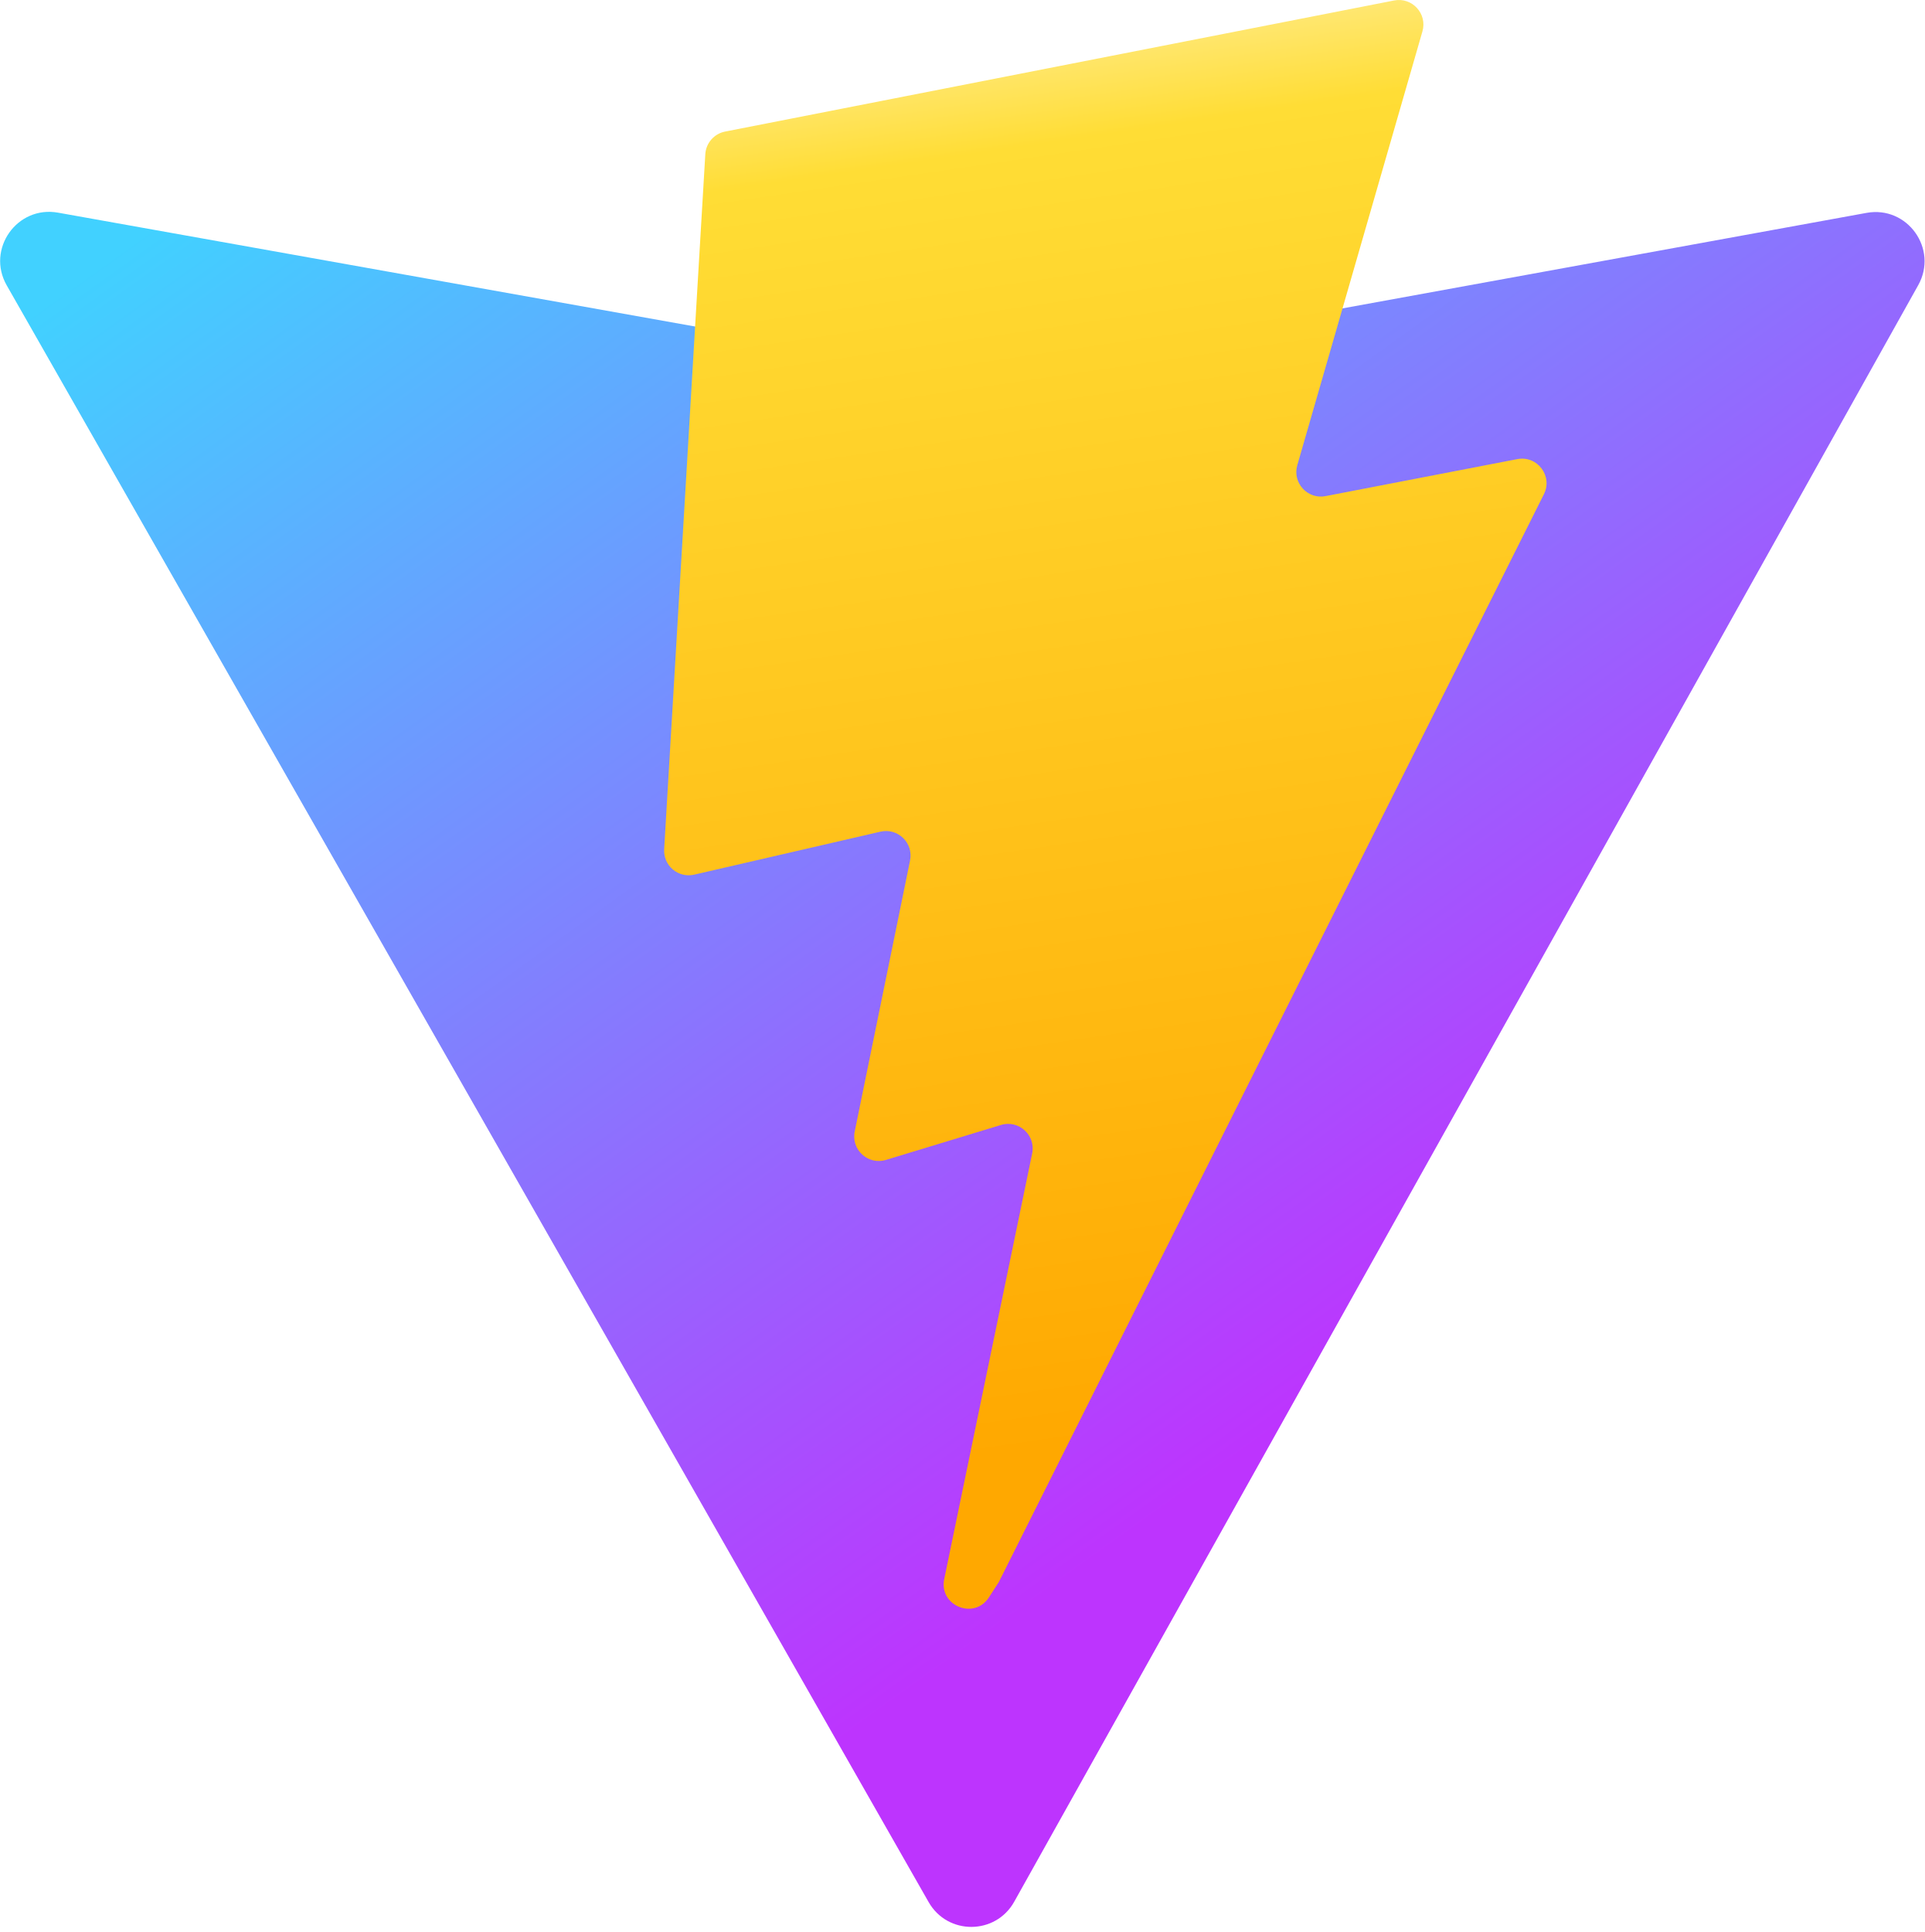
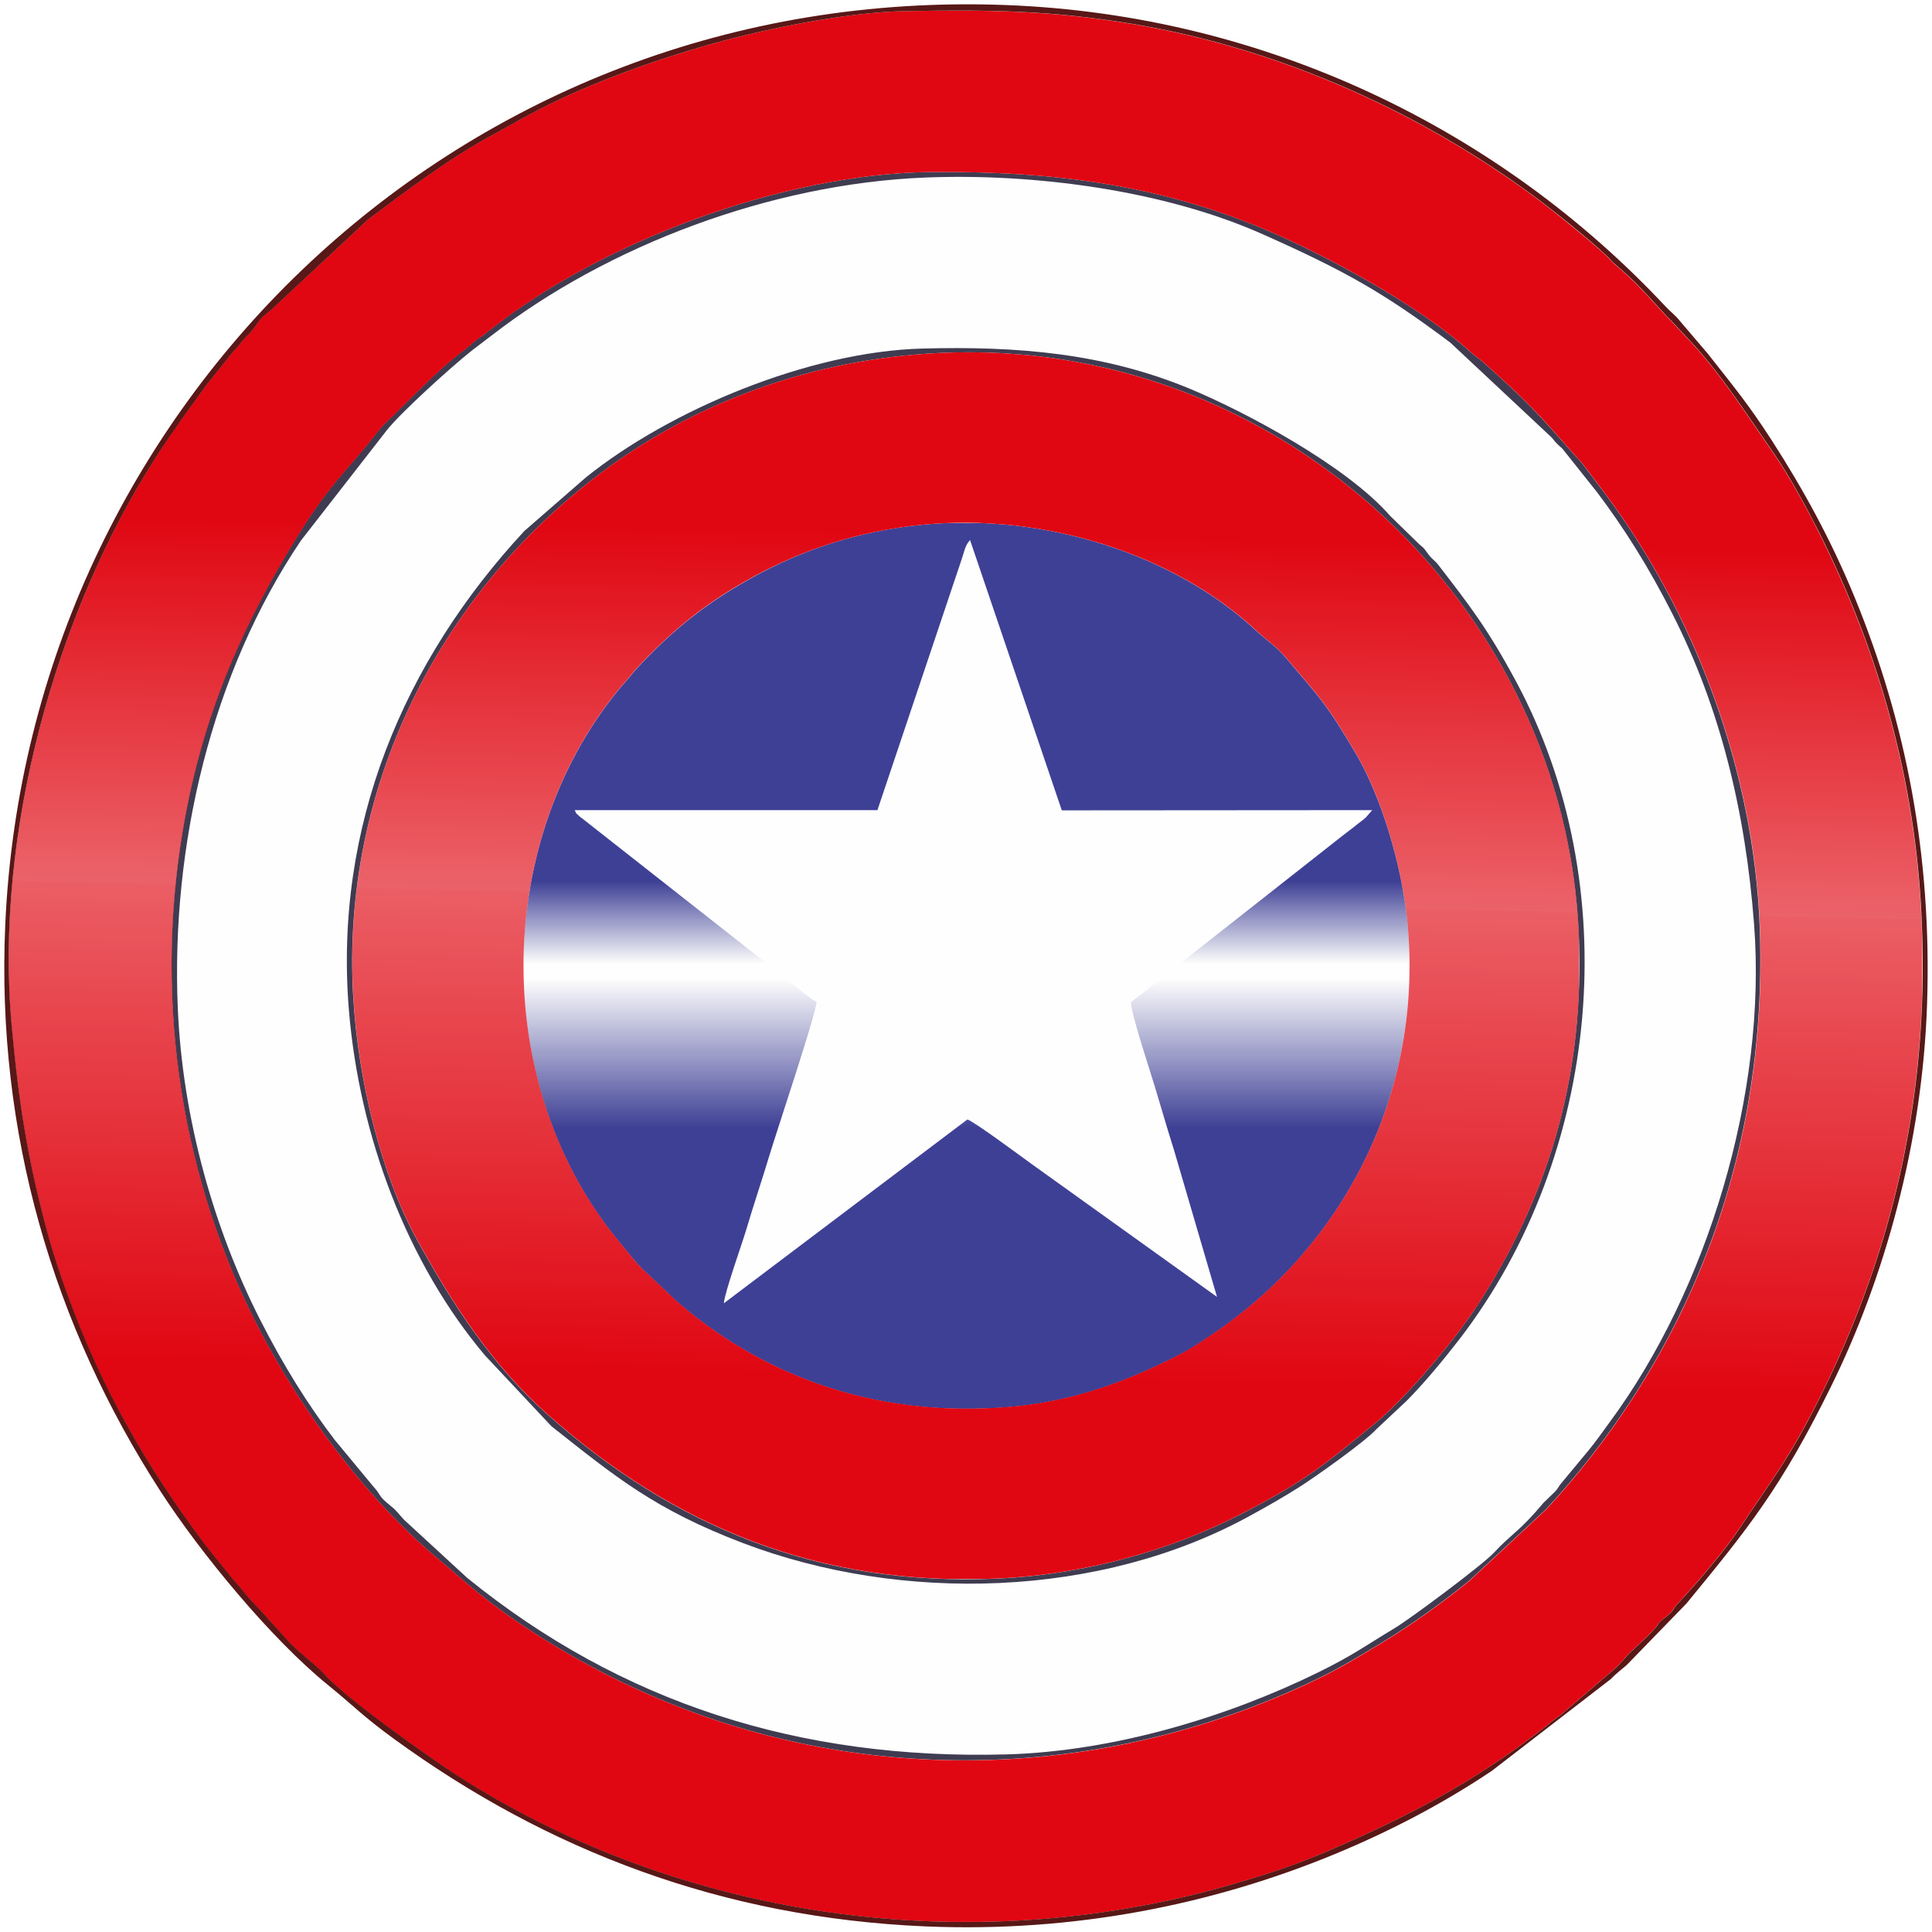
- <svg xmlns="http://www.w3.org/2000/svg" aria-hidden="true" role="img" class="iconify iconify--logos" width="31.88" height="32" preserveAspectRatio="xMidYMid meet" viewBox="0 0 256 257">
+ <svg xmlns="http://www.w3.org/2000/svg" version="1.1" id="Layer_1" shape-rendering="geometricPrecision" image-rendering="optimizeQuality" text-rendering="geometricPrecision" x="0px" y="0px" viewBox="0 0 1762.6 1762.3" style="enable-background:new 0 0 1762.6 1762.3;" xml:space="preserve">
+   <style type="text/css">
+ 	.st0{fill:#FEFEFE;stroke:#FEFEFE;stroke-width:7.87;stroke-miterlimit:22.926;}
+ 	.st1{fill:url(#SVGID_1_);filter:url(#Adobe_OpacityMaskFilter);}
+ 	.st2{mask:url(#c_1_);fill:#3E4095;}
+ 	.st3{fill:#3F3C51;}
+ 	.st4{fill:url(#SVGID_2_);filter:url(#Adobe_OpacityMaskFilter_1_);}
+ 	.st5{mask:url(#d_1_);fill:#E00712;}
+ 	.st6{fill:url(#SVGID_3_);filter:url(#Adobe_OpacityMaskFilter_2_);}
+ 	.st7{mask:url(#e_1_);fill:#E00712;}
+ 	.st8{fill:#571817;}
+ </style>
+   <ellipse class="st0" cx="881.3" cy="881.1" rx="877.4" ry="877.2" />
  <defs>
-     <linearGradient id="IconifyId1813088fe1fbc01fb466" x1="-.828%" x2="57.636%" y1="7.652%" y2="78.411%">
-       <stop offset="0%" stop-color="#41D1FF" />
-       <stop offset="100%" stop-color="#BD34FE" />
+     <filter id="Adobe_OpacityMaskFilter" filterUnits="userSpaceOnUse" x="477.5" y="476.9" width="808.4" height="808.3">
+       <feColorMatrix type="matrix" values="1 0 0 0 0  0 1 0 0 0  0 0 1 0 0  0 0 0 1 0" />
+     </filter>
+   </defs>
+   <mask maskUnits="userSpaceOnUse" x="477.5" y="476.9" width="808.4" height="808.3" id="c_1_">
+     <linearGradient id="SVGID_1_" gradientUnits="userSpaceOnUse" x1="110265.078" y1="-87369.258" x2="110265.078" y2="-72019.18" gradientTransform="matrix(7.328920e-02 0 0 -7.328920e-02 -7199.555 -4959.079)">
+       <stop offset="0" style="stop-color:#FFFFFF" />
+       <stop offset="0.369" style="stop-color:#FFFFFF" />
+       <stop offset="0.49" style="stop-color:#FFFFFF;stop-opacity:0" />
+       <stop offset="0.502" style="stop-color:#FFFFFF;stop-opacity:0" />
+       <stop offset="0.569" style="stop-color:#FFFFFF" />
+       <stop offset="1" style="stop-color:#FFFFFF" />
    </linearGradient>
-     <linearGradient id="IconifyId1813088fe1fbc01fb467" x1="43.376%" x2="50.316%" y1="2.242%" y2="89.03%">
-       <stop offset="0%" stop-color="#FFEA83" />
-       <stop offset="8.333%" stop-color="#FFDD35" />
-       <stop offset="100%" stop-color="#FFA800" />
+     <path class="st1" d="M477.5,476.9h808.4v808.4H477.5V476.9z" />
+   </mask>
+   <path class="st2" d="M524.3,739.1l276.2,0l77.4-230.5c2.2-6.9,2.7-11,7.1-15.9l83.7,246.6l283.2-0.2l-6,6.9c-3.1,2.7-4.5,3.5-7,5.5  c-6.2,5.1-8.4,6.4-14.3,11.1l-164.4,129.4c-10,7.6-17.8,14.6-28.4,22.1c-0.3,10.4,19.1,67.4,24,84.7c1.5,5.2,3.4,11.4,5,16.7  c3.3,11.2,6.5,21.8,10.2,33.5l39.3,134.2l-169.9-121.8c-8.9-6.4-51.4-38-57.8-40.1L660.4,1189c0.5-9.3,16.5-54,20.4-67.1  c7-23.6,14.5-45.6,21.5-68.9c6.7-22.3,41.8-126.6,42.7-139c-7.1-3.4-20-15-27.7-21L531.7,747.1c-2.2-1.7-1.8-1.1-3.3-2.6  C523.9,740,527.5,745.1,524.3,739.1L524.3,739.1z M842,478.7c-59.7,5.8-109.8,23-154.8,47.7c-33.6,18.5-60.9,38.3-87.7,64.5  c-7.7,7.5-17.4,17.1-24.6,26.1c-3.5,4.4-7.1,8-11,12.8c-115.9,142.4-115.4,365.5,3.3,506c9.3,11.1,13.5,17.4,23.9,26.7l26.1,24.7  c73.1,63.1,174,107.3,303.6,96.5c58.6-4.9,107.4-23.4,153.9-47c12.5-6.3,20.9-12.2,31.4-19.3c117.8-79.2,193-218.1,177.9-376  c-5.1-53.1-24.2-115.1-47.1-154c-27.1-46-32.8-50.7-64.4-88c-8-9.5-17.2-15.4-26.6-24.1C1070,504.6,951.2,468.1,842,478.7L842,478.7  z" />
+   <path class="st3" d="M843.6,162c99.9-4.1,218.5,11.6,308.4,51.7c75,33.4,110.1,53.1,171.2,98.9l92.7,86.8c2.4,3.2,3.4,4.3,5.9,6.7  c3.6,3.4,2.2,1.4,5.4,5.5l29.7,37.3c24.5,32.4,47.3,68.6,68.7,110.8c43.3,85,66.8,179.4,74.7,283.9  c11.7,153.8-42.4,332.8-131.7,453.8c-7,9.5-12.1,17-19.4,25.9l-25.5,30.7c-1.9,2.5-2.5,4.1-4.6,6.4l-11,10.7  c-22.4,26.8-28.4,27.4-45.2,45.5c-10.1,10.9-75.8,60-90.7,68.9c-26,15.6-37.3,24.4-70.1,40.5c-80.5,39.5-184.8,72-285,74.6  c-187.4,4.9-350.1-46.9-490.9-161.1l-57.6-53c-4.3-4.5-6.5-8.1-11.4-12c-13.3-10.6-8.7-9.7-16.4-18.1l-35.3-42.6  c-24.4-31.9-47.4-68.7-68.7-110.8c-41.6-82.2-70.3-182.3-74.6-283.2c-6.3-148.9,30.8-305.7,112.4-426.7L353.3,392  c13.2-16.3,57-56.1,76.8-71.9l18.5-14.1C554.1,224.3,702.9,167.7,843.6,162L843.6,162z M850.4,156.9  c-135.6,1.1-301.3,63.8-401.3,142.4c-4.8,3.8-7.7,6.1-12.4,9.2c-5.1,3.4-8.1,6.9-13.1,10.6c-25.7,19.2-47.5,43.4-70.7,65.4  c-4.6,4.4-6.4,6.6-10.2,11.5c-25.2,32.3-40.9,44.1-69.6,90.1c-50.6,81.2-85.9,160.8-104.1,258.7c-29.3,157.4-6.4,319.5,61.7,456.7  c32.5,65.5,80.2,134.1,131.5,186.1c25.8,26.1,34.8,32,59.2,53.2c36.3,31.6,79.7,59.5,122.8,82.2c206.4,108.7,448.7,109.6,658.2,8.4  c20.7-10,39-21.2,58.1-32.7c28.1-17,54-35.8,79.6-56.3l70.5-65.6c110.1-118.7,202.8-296.2,194.9-528.7  c-5-145.4-60.4-290.8-142.7-399.7c-6.6-8.7-12.9-17.2-19.5-25.8c-2.7-3.4-2.1-2.3-5.2-5.7c-35.7-40.3-42.1-48.1-84.5-86.1  c-4.3-3.9-7.2-5.3-12.1-9.7c-46-41.9-129.9-87.2-184.9-110.7C1061.4,169.9,965,156,850.4,156.9L850.4,156.9z" />
+   <path class="st3" d="M855.6,322.1c314.6-15.8,572.8,234.6,584.8,530.8c5.1,125.6-25.6,231.8-88.1,331c-4.7,7.4-9.9,15.2-14.7,21.8  c-20.3,28.3-58.3,72.4-82.2,92c-45.6,37.5-63.8,53.2-124.3,84.2c-62.4,31.9-140.1,54.6-221.2,58.3  c-162.7,7.3-295.1-47.3-410.5-149.8c-50.5-44.8-86.8-100.7-119.3-160c-32.1-58.6-53.4-144-57.9-221.5  c-11-189.5,77.6-365.1,224.2-476C632.6,367.7,739.6,327.9,855.6,322.1L855.6,322.1z M841.1,318c-103,2.8-229.7,55.8-306.4,117.4  l-56.3,49C368.5,602.8,304.5,753.7,318.3,921.5c9.5,115.3,53.4,231.3,124.2,315.1l60.6,64.6c58.5,46.2,94.3,76,174.8,106.6  c144.6,55,325.8,50.4,462.8-25.1c16.4-9,29.7-16.5,44.8-26.1c12.7-8,59.1-40.6,70.4-52.9l27.2-25.5c15.8-15.8,34.5-38.4,48.6-56.7  c129.1-168.2,151.9-413.4,51.1-600.4c-25.9-48.1-42.1-68.7-70.5-105.6c-3.4-4.4-5.2-4.7-8.8-9.3c-4.2-5.4-2.9-5-8.5-9.5l-26.7-26  c-40.1-46.1-133.2-95.5-183.2-116.2C1007.3,322.3,928.5,315.6,841.1,318L841.1,318z" />
+   <defs>
+     <filter id="Adobe_OpacityMaskFilter_1_" filterUnits="userSpaceOnUse" x="7.8" y="9.7" width="1746.1" height="1743.7">
+       <feColorMatrix type="matrix" values="1 0 0 0 0  0 1 0 0 0  0 0 1 0 0  0 0 0 1 0" />
+     </filter>
+   </defs>
+   <mask maskUnits="userSpaceOnUse" x="7.8" y="9.7" width="1746.1" height="1743.7" id="d_1_">
+     <linearGradient id="SVGID_2_" gradientUnits="userSpaceOnUse" x1="109084.805" y1="-137332.594" x2="111448.203" y2="-20865.182" gradientTransform="matrix(7.328920e-02 0 0 -7.328920e-02 -7199.555 -4959.079)">
+       <stop offset="0" style="stop-color:#FFFFFF" />
+       <stop offset="0.451" style="stop-color:#FFFFFF" />
+       <stop offset="0.502" style="stop-color:#FFFFFF;stop-opacity:0.651" />
+       <stop offset="0.502" style="stop-color:#FFFFFF;stop-opacity:0.631" />
+       <stop offset="0.541" style="stop-color:#FFFFFF" />
+       <stop offset="1" style="stop-color:#FFFFFF" />
    </linearGradient>
+     <path class="st4" d="M7.8,9.7H1754v1743.7H7.8V9.7z" />
+   </mask>
+   <path class="st5" d="M850.4,156.9c114.6-0.9,211,13,306.4,53.6c55,23.4,138.8,68.8,184.9,110.7c4.8,4.4,7.7,5.8,12.1,9.7  c42.4,38,48.8,45.7,84.5,86.1c3,3.4,2.5,2.3,5.2,5.7c6.6,8.6,12.9,17,19.5,25.8c82.3,108.9,137.8,254.3,142.7,399.7  c7.9,232.5-84.8,409.9-194.9,528.7l-70.5,65.6c-25.6,20.5-51.5,39.3-79.6,56.3c-19.1,11.5-37.5,22.8-58.1,32.7  c-209.5,101.2-451.8,100.3-658.2-8.4c-43.1-22.7-86.5-50.6-122.8-82.2c-24.4-21.2-33.4-27.1-59.2-53.2  c-51.4-52-99-120.6-131.5-186.1c-68.1-137.2-91-299.3-61.7-456.7c18.2-98,53.6-177.5,104.1-258.7c28.7-46,44.4-57.8,69.6-90.1  c3.8-4.9,5.6-7.2,10.2-11.5c23.1-22,45-46.2,70.7-65.4c5-3.8,8-7.2,13.1-10.6c4.7-3.2,7.6-5.5,12.4-9.2  C549.1,220.7,714.8,158,850.4,156.9L850.4,156.9z M826.9,10.1c-55.6,0.9-135,17.4-186.5,32.5C586.6,58.4,530,79.3,484.1,103.9  c-13.1,7-22.6,12.4-35.1,19.3c-40.2,22-77.2,49.9-113.3,77.1L251.2,279c-5,5.1-10.4,7.9-14.9,13.9c-5.9,7.9-4.7,7.5-12.4,14.9  c-2.5,2.4-3.1,3.6-5.7,6.9c-2.4,3-4.4,4.6-6.8,7.7l-21.1,26.3c-1.4,1.8-1.8,2.2-3.1,4c-15.2,20.8-29.5,40.2-44.7,64  C50.7,559.9-5.4,760.9,10.5,936c6.3,69.4,14.3,120.3,31.8,185.8c13.8,51.6,38.7,112.8,61.4,156.2c26,49.8,51.6,88.7,84.6,133.1  l24.4,30.1c10.4,11.5,11,14.2,24.6,27.8l26.7,29.6c10.3,10.5,24.6,20.6,32.4,29.5c18.6,21.1,96.4,76.2,120.3,91.6  c204.6,131.1,466,168.6,704.2,100.4c27.9-8,55.2-16.5,81.3-27.5c77.4-32.5,141.6-65.6,208.5-118c2.1-1.6,4.6-3.9,7-5.7  c4.4-3.2,4.3-2.6,8.3-6.2l44.1-37.7c5.3-4.3,8.8-8,13.4-13.6c4-4.8,20.1-18.1,27.3-27.1c4-5,1.8-3.5,7-7.6c11.2-8.8,6-6.6,13.2-14.2  c15.7-16.6,43.2-48.9,55.6-67.6c29-44,44.5-62.1,72.5-117.8c69.8-139.2,102.6-285.5,93.3-450c-7.2-127.4-43.3-242.6-93.6-342.5  c-10.7-21.3-26.5-50.3-39.6-69.3c-22.5-32.5-47.8-72-74.7-101.2l-20.2-21.6c-8.2-7.8-23.9-26.9-39.9-41.6  c-4.1-3.8-12.2-10.1-15.2-13.7c-7.7-9-47-40.7-59-49.9c-108.9-83.1-242.2-143.2-378.4-165.6C957.1,9.4,902.9,9,826.9,10.1  L826.9,10.1z" />
+   <defs>
+     <filter id="Adobe_OpacityMaskFilter_2_" filterUnits="userSpaceOnUse" x="321.3" y="321.4" width="1119.5" height="1119.4">
+       <feColorMatrix type="matrix" values="1 0 0 0 0  0 1 0 0 0  0 0 1 0 0  0 0 0 1 0" />
+     </filter>
  </defs>
-   <path fill="url(#IconifyId1813088fe1fbc01fb466)" d="M255.153 37.938L134.897 252.976c-2.483 4.44-8.862 4.466-11.382.048L.875 37.958c-2.746-4.814 1.371-10.646 6.827-9.67l120.385 21.517a6.537 6.537 0 0 0 2.322-.004l117.867-21.483c5.438-.991 9.574 4.796 6.877 9.62Z" />
-   <path fill="url(#IconifyId1813088fe1fbc01fb467)" d="M185.432.063L96.44 17.501a3.268 3.268 0 0 0-2.634 3.014l-5.474 92.456a3.268 3.268 0 0 0 3.997 3.378l24.777-5.718c2.318-.535 4.413 1.507 3.936 3.838l-7.361 36.047c-.495 2.426 1.782 4.5 4.151 3.78l15.304-4.649c2.372-.72 4.652 1.36 4.15 3.788l-11.698 56.621c-.732 3.542 3.979 5.473 5.943 2.437l1.313-2.028l72.516-144.72c1.215-2.423-.88-5.186-3.54-4.672l-25.505 4.922c-2.396.462-4.435-1.77-3.759-4.114l16.646-57.705c.677-2.35-1.37-4.583-3.769-4.113Z" />
+   <mask maskUnits="userSpaceOnUse" x="321.3" y="321.4" width="1119.5" height="1119.4" id="e_1_">
+     <linearGradient id="SVGID_3_" gradientUnits="userSpaceOnUse" x1="109087.336" y1="-137332.641" x2="111450.734" y2="-20865.232" gradientTransform="matrix(7.328920e-02 0 0 -7.328920e-02 -7199.555 -4959.079)">
+       <stop offset="0" style="stop-color:#FFFFFF" />
+       <stop offset="0.451" style="stop-color:#FFFFFF" />
+       <stop offset="0.502" style="stop-color:#FFFFFF;stop-opacity:0.651" />
+       <stop offset="0.502" style="stop-color:#FFFFFF;stop-opacity:0.631" />
+       <stop offset="0.541" style="stop-color:#FFFFFF" />
+       <stop offset="1" style="stop-color:#FFFFFF" />
+     </linearGradient>
+     <path class="st6" d="M321.3,321.4h1119.5v1119.4H321.3V321.4z" />
+   </mask>
+   <path class="st7" d="M842,478.7c109.2-10.6,228.1,25.8,303.9,96.4c9.4,8.8,18.6,14.7,26.6,24.1c31.6,37.3,37.3,41.9,64.4,88  c23,39,42,101,47.1,154c15.2,158-60.1,296.8-177.9,376c-10.5,7-18.9,12.9-31.4,19.3c-46.5,23.6-95.3,42.1-153.9,47  c-129.7,10.8-230.5-33.3-303.6-96.5l-26.1-24.7c-10.5-9.2-14.6-15.6-23.9-26.7c-118.6-140.5-119.2-363.6-3.3-506  c3.9-4.8,7.5-8.4,11-12.8c7.2-9.1,16.9-18.6,24.6-26.1c26.8-26.2,54.1-46.1,87.7-64.5C732.2,501.7,782.3,484.5,842,478.7L842,478.7z   M855.6,322.1c-115.9,5.8-222.9,45.5-309.1,110.7c-146.6,110.9-235.2,286.5-224.2,476c4.5,77.6,25.7,162.9,57.9,221.5  c32.5,59.3,68.8,115.1,119.3,160c115.4,102.4,247.9,157.1,410.5,149.8c81.1-3.7,158.7-26.3,221.2-58.3  c60.4-30.9,78.6-46.7,124.3-84.2c23.8-19.6,61.9-63.7,82.2-92c4.7-6.6,10-14.3,14.7-21.8c62.5-99.2,93.1-205.5,88.1-331  C1428.4,556.7,1170.1,306.4,855.6,322.1z" />
+   <path class="st8" d="M826.9,10.1c76-1.2,130.3-0.8,205.1,11.5c136.2,22.4,269.5,82.5,378.4,165.6c12,9.1,51.3,40.9,59,49.9  c3,3.5,11.1,9.9,15.2,13.7c16,14.7,31.7,33.8,39.9,41.6l20.2,21.6c26.9,29.3,52.2,68.7,74.7,101.2c13.1,19,28.8,48,39.6,69.3  c50.3,99.9,86.4,215.1,93.6,342.5c9.3,164.5-23.5,310.8-93.3,450c-27.9,55.7-43.5,73.8-72.5,117.8c-12.3,18.7-39.8,51-55.6,67.6  c-7.2,7.6-2,5.5-13.2,14.2c-5.3,4.1-3.1,2.6-7,7.6c-7.2,9-23.3,22.3-27.3,27.1c-4.6,5.5-8.1,9.3-13.4,13.6l-44.1,37.7  c-4,3.6-3.9,3-8.3,6.2c-2.4,1.8-5,4.1-7,5.7c-66.9,52.3-131.1,85.5-208.5,118c-26.1,10.9-53.4,19.5-81.3,27.5  c-238.1,68.2-499.6,30.8-704.2-100.4c-24-15.4-101.8-70.6-120.3-91.6c-7.8-8.9-22.1-18.9-32.4-29.5l-26.7-29.6  c-13.6-13.6-14.2-16.3-24.6-27.8l-24.4-30.1c-33.1-44.4-58.7-83.3-84.6-133.1c-22.7-43.4-47.5-104.6-61.4-156.2  c-17.5-65.5-25.5-116.3-31.8-185.8C-5.4,760.9,50.7,559.9,142.5,416.9c15.3-23.8,29.6-43.2,44.7-64c1.3-1.8,1.7-2.2,3.1-4l21.1-26.3  c2.4-3.1,4.4-4.7,6.8-7.7c2.6-3.2,3.2-4.4,5.7-6.9c7.7-7.4,6.5-7,12.4-14.9c4.5-6,10-8.8,14.9-13.9l84.5-78.8  c36.1-27.1,73.1-55.1,113.3-77.1c12.5-6.8,22-12.3,35.1-19.3C530,79.3,586.6,58.4,640.4,42.6C691.9,27.5,771.2,11,826.9,10.1  L826.9,10.1z M1758.1,916.1c4.5-135.8-19.3-257-65.8-370.5c-21.8-53.3-47.9-100.4-75.8-143.7c-21.7-33.7-36-50.6-58.5-79.3  l-25.1-29.4c-4.6-5.9-8.4-8.2-13.5-13.7C1369.3,119.1,1155.9,13.6,917.6,4.6C420.5-14.3,25.8,370.4,4.8,843.5  c-8.5,190.9,44.5,366.7,141.6,517c36.2,56,100.8,134.6,153.1,177c23.1,18.7,31.2,28,59.9,48.9c139.4,101.5,299.5,163.3,485.2,171.1  c135,5.7,261.3-19.8,373-65.9c52.7-21.8,100.1-47,143.4-76l108.5-83.7c4.5-4.8,9.3-8.3,14.5-12.8l54.5-56.1  c57-69.3,86.6-106.2,131.4-196.9C1719.1,1166.9,1753.9,1042.8,1758.1,916.1L1758.1,916.1z" />
</svg>
